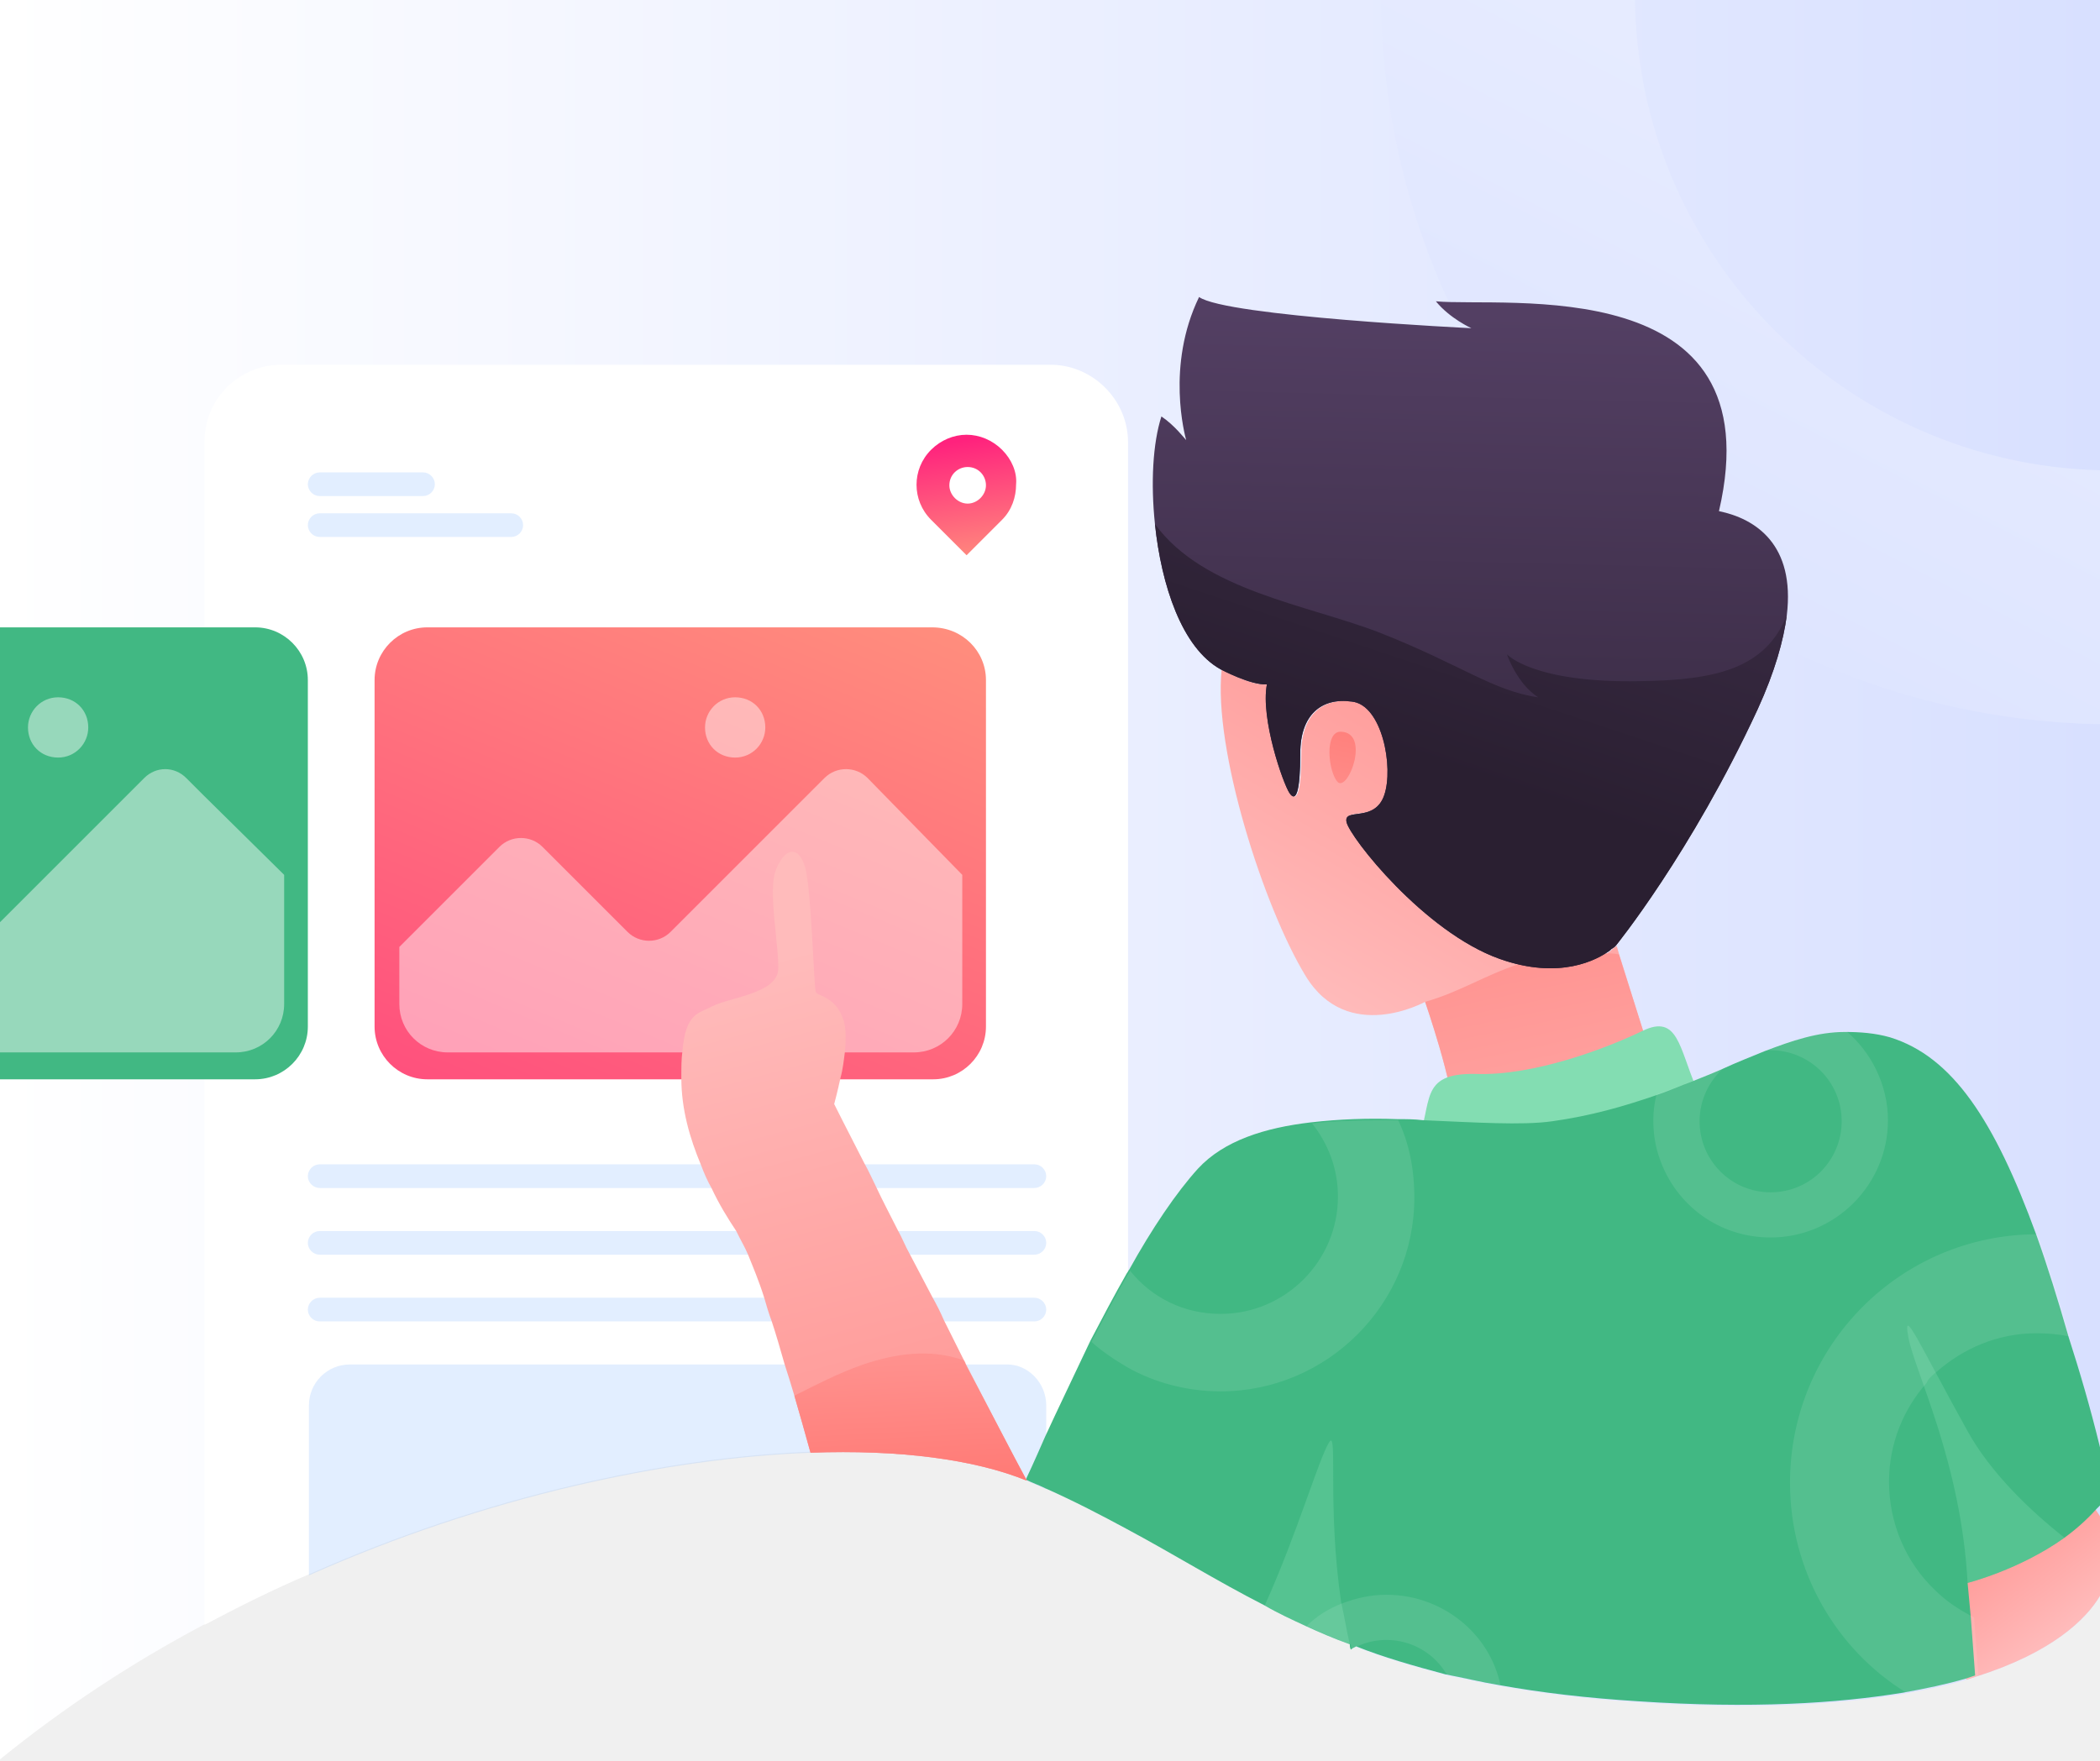
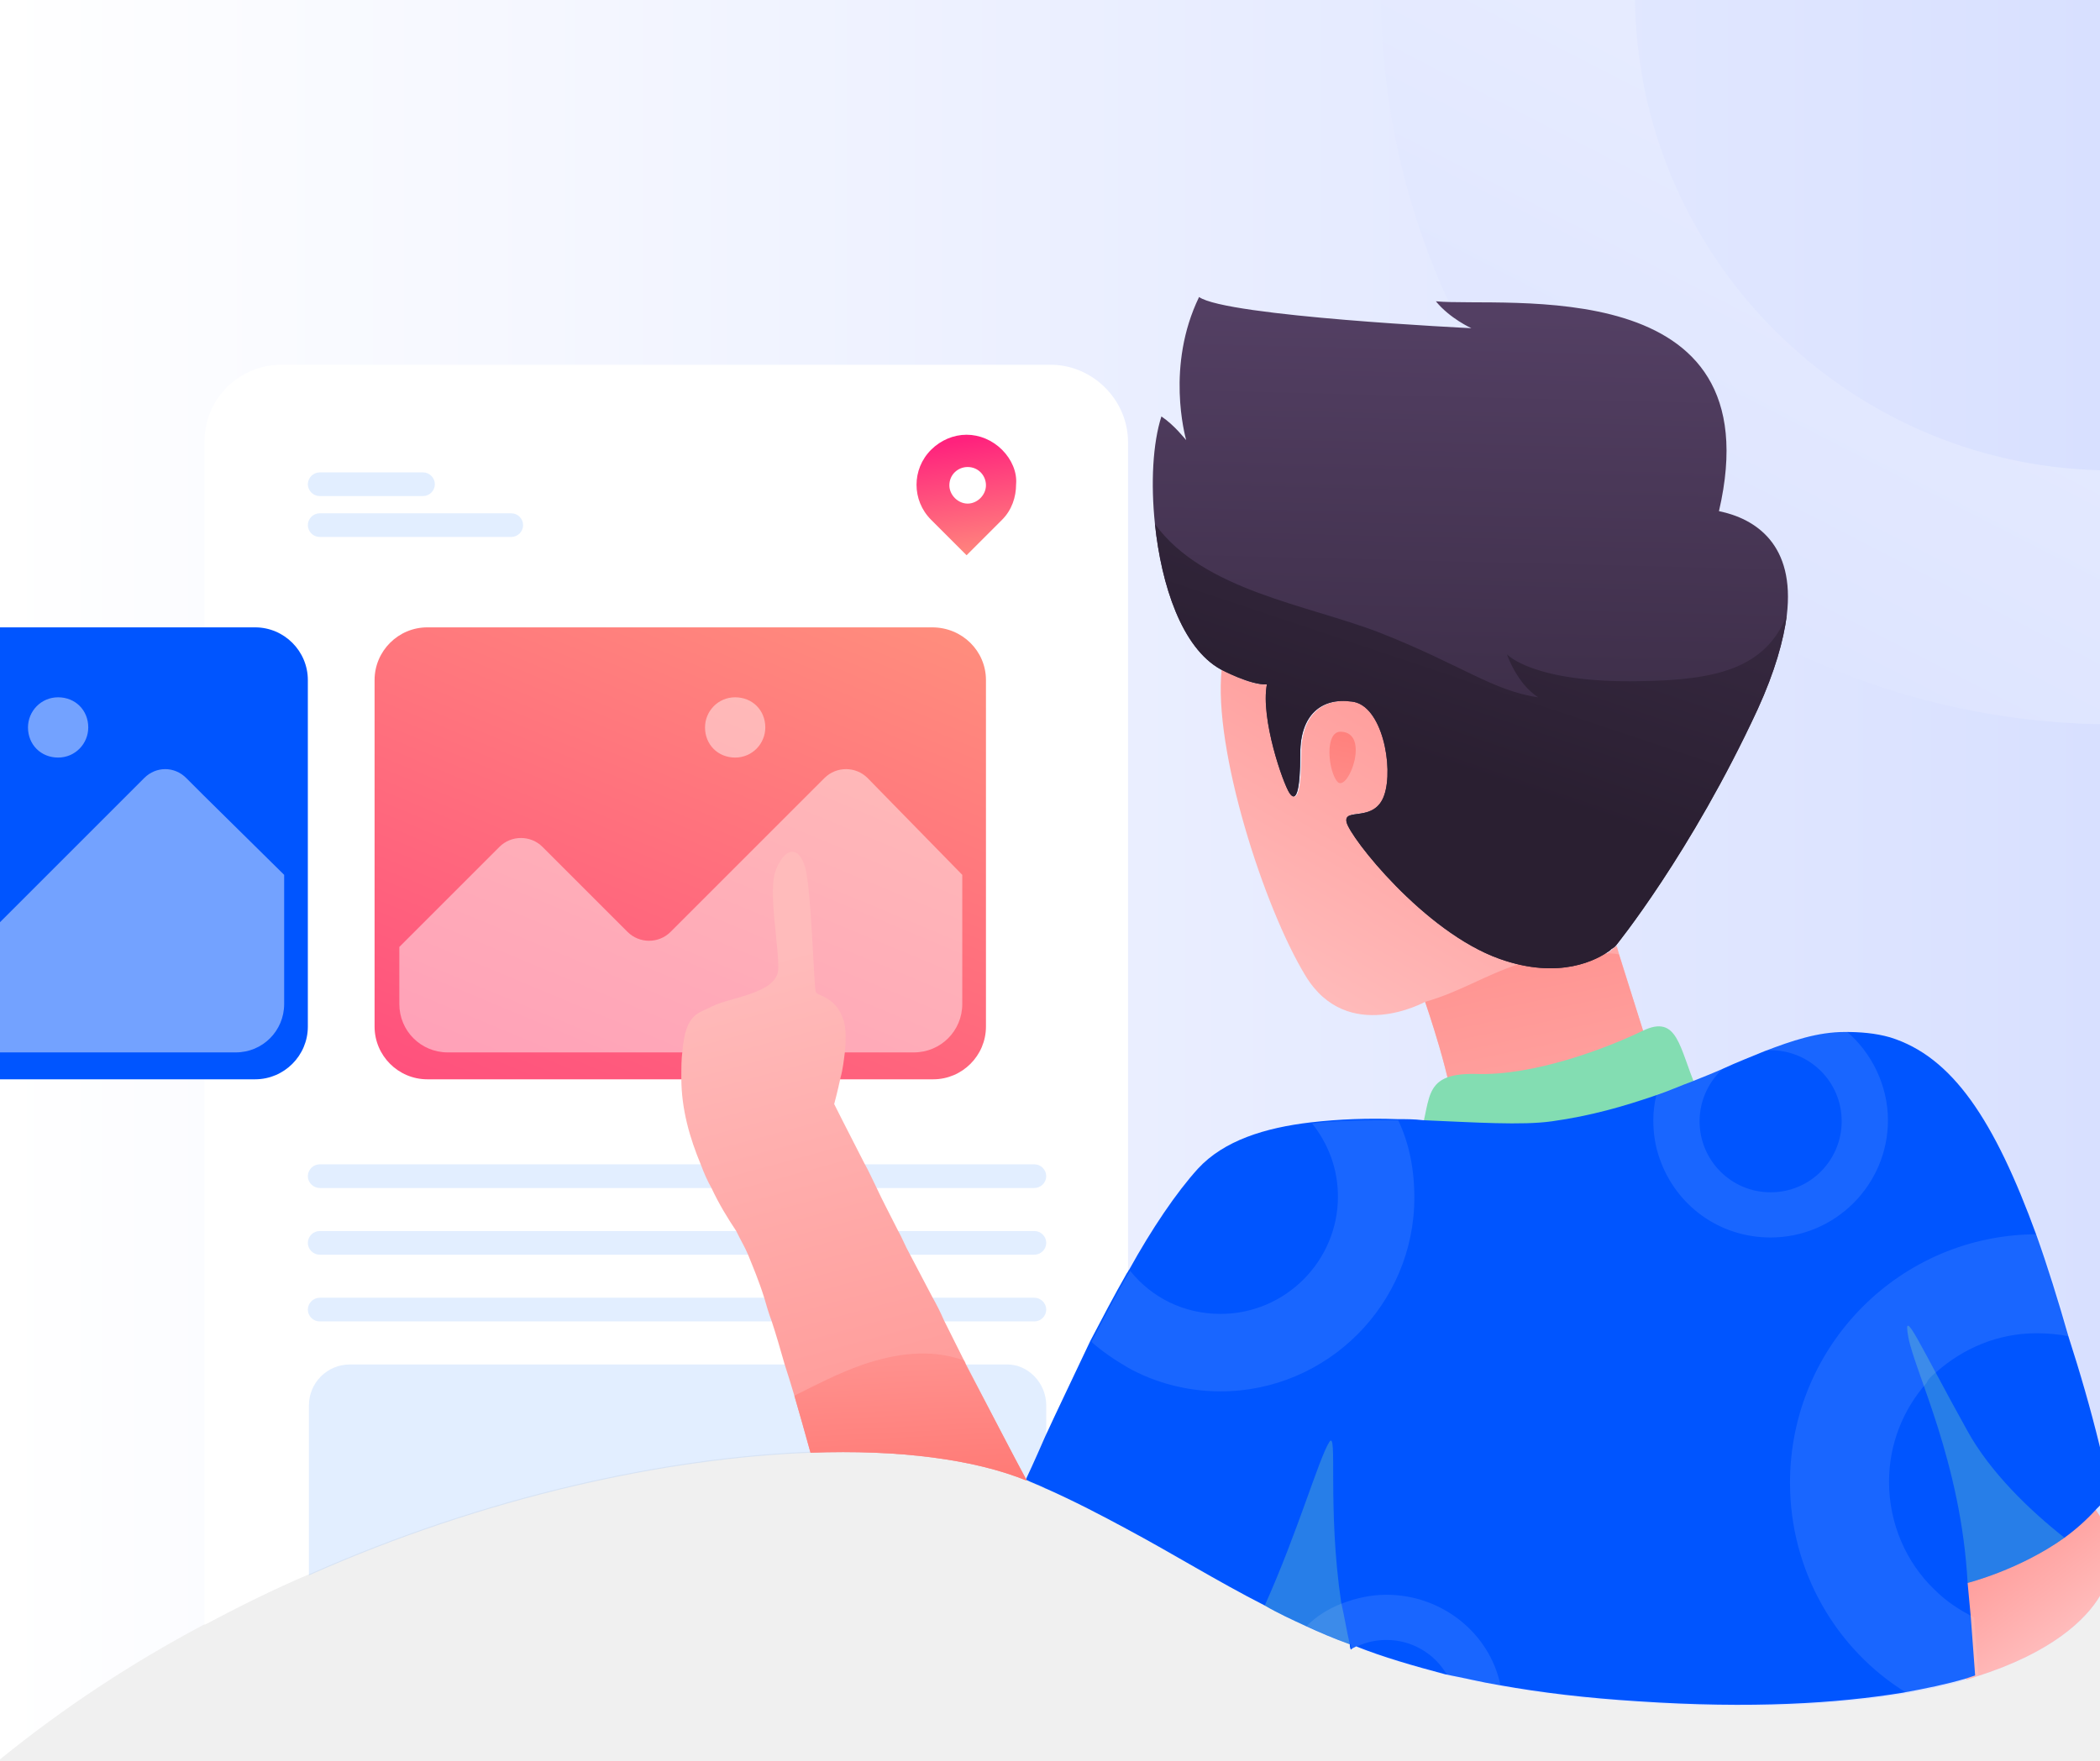
<svg xmlns="http://www.w3.org/2000/svg" version="1.1" id="Layer_1" x="0" y="0" viewBox="0 0 195.1 163.6" style="enable-background:new 0 0 195.1 163.6" xml:space="preserve">
-   <style>.st4,.st6{opacity:.25;fill:#8bbcff;enable-background:new}.st6{opacity:.45;fill:#fff}.st7{fill:#41b883}.st13,.st15{opacity:.3;fill:#83ddb2;enable-background:new}.st15{opacity:.1;fill:#fff}</style>
+   <style>.st4,.st6{opacity:.25;fill:#8bbcff;enable-background:new}.st6{opacity:.45;fill:#fff}.st7{fill:#0055ff}.st13,.st15{opacity:.3;fill:#83ddb2;enable-background:new}.st15{opacity:.1;fill:#fff}</style>
  <path d="M195.1 16.1v132.2c-1.3 2.2-4.5 5.3-11.5 7.5l-.9.3c-1.7.5-3.6.9-5.8 1.3-6.1 1-14.1 1.5-24.6.8-4.8-.3-9-.8-12.9-1.5-1.8-.3-3.4-.7-5-1-3-.8-5.8-1.6-8.3-2.6-.2-.1-.4-.2-.7-.3-1.4-.5-2.8-1.1-4.1-1.7-1.3-.6-2.6-1.2-3.8-1.9-4.5-2.3-8.5-4.8-12.8-7.1-2.4-1.3-4.9-2.6-7.6-3.8-.6-.3-1.2-.5-1.8-.8-4.9-2-11.8-2.9-20-2.6-13.5.5-30.3 4.1-46.7 11.4-3.3 1.4-6.5 3-9.7 4.7-6.6 3.5-13 7.7-18.9 12.5V16.1C0 7.2 7.2 0 16.1 0h163c8.8 0 16 7.2 16 16.1z" style="fill:none" />
  <linearGradient id="SVGID_1_" gradientUnits="userSpaceOnUse" x1="0" y1="84.25" x2="195.1" y2="84.25" gradientTransform="matrix(1 0 0 -1 0 166)">
    <stop offset="0" style="stop-color:#fff" />
    <stop offset="1" style="stop-color:#d8e0ff" />
  </linearGradient>
  <path d="M179.1 0H0v163.5c5.9-4.8 12.3-9 18.9-12.5 3.2-1.7 6.4-3.3 9.7-4.7 16.4-7.3 33.2-10.9 46.7-11.4 8.2-.3 15.1.6 20 2.6.6.3 1.2.5 1.8.8 2.7 1.2 5.2 2.5 7.6 3.8 4.3 2.3 8.3 4.8 12.8 7.1 1.2.7 2.5 1.3 3.8 1.9 1.3.6 2.7 1.2 4.1 1.7.3.1.5.2.7.3 2.5 1 5.3 1.8 8.3 2.6 1.6.3 3.2.7 5 1 3.9.7 8.1 1.2 12.9 1.5 10.5.7 18.5.2 24.6-.8 2.2-.4 4.1-.8 5.8-1.3l.9-.3c7-2.2 10.2-5.3 11.5-7.5V0h-16z" style="fill:url(#SVGID_1_)" />
  <linearGradient id="SVGID_2_" gradientUnits="userSpaceOnUse" x1="235.595" y1="224.058" x2="136.49" y2="416.636" gradientTransform="translate(0 -334)">
    <stop offset="0" style="stop-color:#fff" />
    <stop offset="1" style="stop-color:#d8e0ff" />
  </linearGradient>
  <path d="M151.9 0h-23.6c.1 10.1 2.4 19.7 6.4 28.3.3.6.6 1.1.8 1.7l.3.6c6.4 12.3 16.5 22.4 28.8 28.9.3.2.6.3.9.5 8.9 4.5 19 7.1 29.6 7.3V43.7c-23.7-.6-42.9-19.9-43.2-43.7z" style="fill:url(#SVGID_2_)" />
  <path d="M104.8 41.1v101c-2.4-1.3-4.9-2.6-7.6-3.8-.6-.3-1.2-.5-1.8-.8-4.9-2-11.8-2.9-20-2.6-13.5.5-30.3 4.1-46.7 11.4-3.3 1.4-6.5 3-9.7 4.7V41c0-3.9 3.2-7.1 7.1-7.1h71.7c3.8.1 7 3.3 7 7.2z" style="fill:#fff" />
  <path class="st4" d="M96.1 108.2H29.7c-.6 0-1.1.5-1.1 1.1 0 .6.5 1.1 1.1 1.1h66.4c.6 0 1.1-.5 1.1-1.1 0-.6-.5-1.1-1.1-1.1zM96.1 114.4H29.7c-.6 0-1.1.5-1.1 1.1 0 .6.5 1.1 1.1 1.1h66.4c.6 0 1.1-.5 1.1-1.1 0-.6-.5-1.1-1.1-1.1zM96.1 120.6H29.7c-.6 0-1.1.5-1.1 1.1 0 .6.5 1.1 1.1 1.1h66.4c.6 0 1.1-.5 1.1-1.1 0-.6-.5-1.1-1.1-1.1zM97.2 130.6v7.8c-.6-.3-1.2-.5-1.8-.8-4.9-2-11.8-2.9-20-2.6-13.5.5-30.3 4.1-46.7 11.4v-15.8c0-2.1 1.7-3.8 3.8-3.8h61.1c1.9 0 3.6 1.7 3.6 3.8z" />
  <linearGradient id="SVGID_3_" gradientUnits="userSpaceOnUse" x1="34.953" y1="481.142" x2="77.508" y2="378.936" gradientTransform="translate(0 -334)">
    <stop offset="0" style="stop-color:#ff227d" />
    <stop offset="1" style="stop-color:#ff967d" />
  </linearGradient>
  <path d="M91.6 63.2v32.2c0 2.7-2.2 4.9-4.9 4.9h-47c-2.7 0-4.9-2.2-4.9-4.9V63.2c0-2.7 2.2-4.9 4.9-4.9h46.9c2.8 0 5 2.2 5 4.9z" style="fill:url(#SVGID_3_)" />
  <path class="st6" d="M89.4 81.3v12c0 2.5-2 4.5-4.5 4.5H41.6c-2.5 0-4.5-2-4.5-4.5V88l9.3-9.3c1.1-1.1 2.9-1.1 4 0l7.9 7.9c1.1 1.1 2.9 1.1 4 0l14.3-14.3c1.1-1.1 2.9-1.1 4 0l8.8 9zM71.1 67.6c0 1.5-1.2 2.8-2.8 2.8s-2.8-1.2-2.8-2.8c0-1.5 1.2-2.8 2.8-2.8s2.8 1.2 2.8 2.8z" />
  <path class="st7" d="M28.6 63.2v32.2c0 2.7-2.2 4.9-4.9 4.9H0v-42h23.7c2.7 0 4.9 2.2 4.9 4.9z" />
  <path class="st6" d="M26.4 81.3v12c0 2.5-2 4.5-4.5 4.5H0V85.7l13.4-13.4c1.1-1.1 2.8-1.1 3.9 0l1.6 1.6 7.5 7.4zM8.2 67.6c0 1.5-1.2 2.8-2.8 2.8s-2.8-1.2-2.8-2.8c0-1.5 1.2-2.8 2.8-2.8s2.8 1.2 2.8 2.8z" />
  <linearGradient id="SVGID_4_" gradientUnits="userSpaceOnUse" x1="178.078" y1="467.343" x2="191.753" y2="485.66" gradientTransform="translate(0 -334)">
    <stop offset="0" style="stop-color:#ff7570" />
    <stop offset="1" style="stop-color:#fbb" />
  </linearGradient>
  <path d="M195.1 140.9v7.4c-1.3 2.2-4.5 5.3-11.5 7.5l-.9.3-3.3-8.3-.3-.6 3.5-2.4 6.2-4.3 4.6-3.2 1.3 3 .4.6z" style="fill:url(#SVGID_4_)" />
  <linearGradient id="SVGID_5_" gradientUnits="userSpaceOnUse" x1="158.617" y1="371.629" x2="125.176" y2="428.821" gradientTransform="translate(0 -334)">
    <stop offset="0" style="stop-color:#ff7570" />
    <stop offset="1" style="stop-color:#fbb" />
  </linearGradient>
  <path d="M153.6 98.8s-18.7 7.5-18.6 4.8c.1-2.7-2.6-10.5-2.6-10.5s-7.2 4-11.1-2.4-8.6-21.1-7.8-28.5c0 0 2.8 1.6 4.3 1.4-.6 3.2 1.5 9.2 2.1 10.1s1-.1 1-3.7 2-5.2 4.8-4.8c2.8.4 3.9 6.1 3 8.7-.9 2.6-3.8 1-3.5 2.5s7.2 10.3 14.2 12.7c.6.2 1.2.4 1.7.5 4.1 1 6.9-.2 8.2-1 .1-.1.3-.2.4-.3l.1-.1c.1-.1.2-.2.3-.2l.1-.1.2.7 3.2 10.2z" style="fill:url(#SVGID_5_)" />
  <linearGradient id="SVGID_6_" gradientUnits="userSpaceOnUse" x1="134.888" y1="390.951" x2="149.707" y2="462.196" gradientTransform="translate(0 -334)">
    <stop offset="0" style="stop-color:#ff7570" />
    <stop offset="1" style="stop-color:#fbb" />
  </linearGradient>
  <path d="M153.6 98.8s-18.7 7.5-18.6 4.8c.1-2.7-2.6-10.5-2.6-10.5 3.2-.9 5.6-2.5 8.7-3.5 2.2-.7 4.7-1.2 8.2-1 .4 0 .7 0 1.1.1l3.2 10.1z" style="fill:url(#SVGID_6_)" />
  <linearGradient id="SVGID_7_" gradientUnits="userSpaceOnUse" x1="135.411" y1="432.992" x2="138.07" y2="324.129" gradientTransform="translate(0 -334)">
    <stop offset="0" style="stop-color:#2a1f31" />
    <stop offset="1" style="stop-color:#6a517f" />
  </linearGradient>
  <path d="M166 57.2c-.3 2.3-1.1 5.2-2.7 8.7-6.2 13.4-13.2 22-13.2 22l-.1.1-.3.2-.1.1c-1.2.9-4.7 2.8-10.3.8-7-2.5-13.9-11.3-14.2-12.7-.3-1.4 2.6.1 3.5-2.5.9-2.6-.2-8.4-3-8.7-2.8-.4-4.8 1.2-4.8 4.8 0 3.6-.4 4.6-1 3.7s-2.7-6.9-2.1-10.1c-1.5.1-4.3-1.4-4.3-1.4-3.6-2-5.5-7.8-6.1-13.5-.4-3.8-.2-7.5.6-10 1.2.8 2.2 2.1 2.3 2.2-.1-.4-1.9-6.9 1.2-13.3 2.5 1.8 25.3 2.9 25.3 2.9s-2-.9-3.3-2.5c6.4.6 31.5-2.9 26.3 19.5 3.4.7 7.1 3.1 6.3 9.7z" style="fill:url(#SVGID_7_)" />
  <path d="M131.6 106.4c1.6-3.9.1-6.7 5.5-6.6 5.4.2 12.2-2.4 15.5-4s3.4 1.6 5 5.3-4.6 7.6-4.6 7.6l-21.4-2.3z" style="fill:#83ddb2" />
  <path class="st7" d="M195.1 134.5v5.4l-.3.3c-.9 1-1.9 1.9-3 2.7-4.2 3-9 4.2-9 4.2l.3 3.2.4 5.4-.9.3c-1.7.5-3.6.9-5.8 1.3-6.1 1-14.1 1.5-24.6.8-4.8-.3-9-.8-12.9-1.5-1.8-.3-3.4-.7-5-1-3-.8-5.8-1.6-8.3-2.6-.2.1-.4.2-.5.3-.1-.2-.1-.4-.1-.5-1.4-.5-2.8-1.1-4.1-1.7-1.3-.6-2.6-1.2-3.8-1.9-4.5-2.3-8.5-4.8-12.8-7.1-2.4-1.3-4.9-2.6-7.6-3.8-.6-.3-1.2-.5-1.8-.8.1-.2.8-1.7 1.8-4 1.1-2.4 2.6-5.5 4.2-8.9 1.1-2.1 2.2-4.2 3.4-6.3.1-.1.1-.2.2-.3 2.1-3.8 4.4-7.2 6.4-9.4 2.4-2.6 6.2-3.8 10.5-4.3 2.6-.3 5.3-.4 8-.3.8 0 1.6 0 2.4.1 4.8.2 9.2.5 12 .1 3.6-.5 6.7-1.4 9.6-2.4 1.2-.4 2.3-.9 3.4-1.3 1-.4 2-.8 2.9-1.2 1.3-.6 2.6-1.1 3.8-1.6 2.6-1 5-1.8 7.5-1.8 1.4 0 2.8.1 4.2.5 5.8 1.8 9.7 7.7 13.6 18.4 1 2.8 2 6 3 9.5 1 3.1 2 6.5 2.9 10.2z" />
  <path class="st13" d="M125.4 152.8c-1.4-.5-2.8-1.1-4.1-1.7-1.3-.6-2.6-1.2-3.8-1.9 3.1-6.9 5-13.6 6-15.2.8-1.2-.2 6.1 1.1 14.9.3 1.3.5 2.6.8 3.9zM191.8 142.9c-4.2 3-9 4.2-9 4.2-.6-11.2-4.9-19.6-5.5-22.8-.6-3.2 1.1.8 5.5 8.7 2.1 3.8 5.7 7.3 9 9.9z" />
  <linearGradient id="SVGID_8_" gradientUnits="userSpaceOnUse" x1="96.337" y1="516.452" x2="70.957" y2="423.152" gradientTransform="translate(0 -334)">
    <stop offset="0" style="stop-color:#ff7570" />
    <stop offset="1" style="stop-color:#fbb" />
  </linearGradient>
  <path d="M95.4 137.6c-4.9-2-11.9-2.9-20.1-2.6-.5-1.8-1-3.6-1.5-5.3-.3-1-.6-2-.9-2.9-.4-1.4-.8-2.8-1.2-4-.3-.8-.5-1.5-.7-2.2-.5-1.6-1.1-3-1.5-4-.3-.7-.6-1.2-.8-1.6l-.3-.6c-.8-1.2-1.6-2.5-2.3-4-.4-.7-.7-1.4-1-2.2-1-2.4-1.8-5.1-1.8-8v-.1c0-.9 0-1.7.1-2.4.3-3.6 1.5-3.5 2.8-4.2 1.6-.8 6-1.2 6.1-3.4.1-2.1-1-7.4-.2-9.3.8-2 2.1-2.3 2.7-.2.6 2.1.8 11.2 1 11.6s1.9.4 2.6 2.7c.2.7.2 1.7.1 2.8-.1.8-.2 1.7-.4 2.4-.3 1.4-.6 2.5-.6 2.5s1.1 2.2 2.8 5.5c.4.7.7 1.4 1.1 2.2.6 1.3 1.3 2.6 2 4 .4.7.7 1.5 1.1 2.2.7 1.3 1.4 2.7 2.1 4 .4.7.8 1.5 1.1 2.2l1.8 3.6c.1.2.2.3.2.4 2.4 4.6 4.4 8.5 5.7 10.9 0-.1 0-.1 0 0z" style="fill:url(#SVGID_8_)" />
  <path class="st15" d="M179.9 127.5c2.5-2.2 5.7-3.6 9.3-3.6 1.1 0 2.1.1 3.1.3-1-3.5-2-6.7-3-9.5-12.7 0-23 10.3-23 23.1 0 8.2 4.3 15.5 10.8 19.5 2.2-.4 4.1-.8 5.8-1.3l.9-.3-.4-5.4c-1.4-.7-2.6-1.5-3.7-2.6-2.6-2.5-4.2-6.1-4.2-10 0-3.5 1.3-6.7 3.5-9.2.1-.3.5-.7.9-1zM129.9 104.1c-2.7 0-5.5 0-8 .3 1.5 1.9 2.4 4.2 2.4 6.8 0 6-4.9 10.9-10.9 10.9-3.4 0-6.4-1.5-8.4-4-.1.1-.1.2-.2.3-1.2 2.1-2.3 4.2-3.4 6.3 1 .9 2.2 1.7 3.4 2.4 2.5 1.4 5.5 2.2 8.6 2.2 9.9 0 18-8.1 18-18 0-2.7-.5-5.1-1.5-7.2zM128.8 148.2c-1.4 0-2.8.3-4.1.8-1.3.5-2.4 1.2-3.3 2.1 1.3.6 2.6 1.2 4.1 1.7 0 .2.1.4.1.5.2-.1.3-.2.5-.3.8-.4 1.8-.6 2.7-.6 2.4 0 4.5 1.3 5.6 3.2 1.6.4 3.3.7 5 1-1-4.8-5.4-8.4-10.6-8.4zM171.5 95.8c-2.4.1-4.9.8-7.5 1.8h.5c3.6 0 6.6 2.9 6.6 6.6 0 3.6-2.9 6.6-6.6 6.6s-6.6-3-6.6-6.6c0-2 .9-3.8 2.3-5-.9.4-1.9.8-2.9 1.2-1.1.5-2.2.9-3.4 1.3-.2.8-.3 1.6-.3 2.4 0 1.3.2 2.5.6 3.6 1.5 4.3 5.5 7.3 10.3 7.3 6 0 10.9-4.9 10.9-10.9 0-3.2-1.5-6.3-3.9-8.3z" />
  <linearGradient id="SVGID_9_" gradientUnits="userSpaceOnUse" x1="126.55" y1="396.785" x2="118.285" y2="428.702" gradientTransform="translate(0 -334)">
    <stop offset="0" style="stop-color:#ff7570" />
    <stop offset="1" style="stop-color:#fbb" />
  </linearGradient>
  <path d="M124.6 68c-1.6-.1-1.2 3.8-.3 4.7 1 .8 3-4.6.3-4.7z" style="fill:url(#SVGID_9_)" />
  <linearGradient id="SVGID_10_" gradientUnits="userSpaceOnUse" x1="131.054" y1="404.339" x2="168.861" y2="291.487" gradientTransform="translate(0 -334)">
    <stop offset="0" style="stop-color:#2a1f31" />
    <stop offset="1" style="stop-color:#6a517f" />
  </linearGradient>
  <path d="M166 57.2c-.3 2.3-1.1 5.2-2.7 8.7-6.2 13.4-13.2 22-13.2 22l-.1.1-.3.2-.1.1c-1.2.9-4.7 2.8-10.3.8-7-2.5-13.9-11.3-14.2-12.7-.3-1.4 2.6.1 3.5-2.5.9-2.6-.2-8.4-3-8.7-2.8-.4-4.8 1.2-4.8 4.8 0 3.6-.4 4.6-1 3.7s-2.7-6.9-2.1-10.1c-1.5.1-4.3-1.4-4.3-1.4-3.6-2-5.5-7.8-6.1-13.5 4.5 6.2 14.2 7.5 20.9 10.1 7.6 3 10.5 5.4 14.7 6-2-1.3-2.9-4-2.9-4s2.4 2.7 12.4 2.5c7.1-.1 11.6-1.2 13.6-6.1z" style="fill:url(#SVGID_10_)" />
  <path class="st4" d="M39.3 43.9h-9.6c-.6 0-1.1.5-1.1 1.1 0 .6.5 1.1 1.1 1.1h9.6c.6 0 1.1-.5 1.1-1.1 0-.6-.5-1.1-1.1-1.1zM47.5 47.7H29.7c-.6 0-1.1.5-1.1 1.1 0 .6.5 1.1 1.1 1.1h17.8c.6 0 1.1-.5 1.1-1.1 0-.6-.5-1.1-1.1-1.1z" />
  <linearGradient id="SVGID_11_" gradientUnits="userSpaceOnUse" x1="84.935" y1="474.441" x2="83.179" y2="438.681" gradientTransform="translate(0 -334)">
    <stop offset="0" style="stop-color:#ff7570" />
    <stop offset="1" style="stop-color:#fbb" />
  </linearGradient>
  <path d="M95.4 137.6c-4.9-2-11.9-2.9-20.1-2.6-.5-1.8-1-3.6-1.5-5.3 2-1 4.1-2.1 6.4-2.9 3-1 6.1-1.5 9.3-.4.1.2.2.3.2.4 2.4 4.5 4.4 8.4 5.7 10.8 0-.1 0-.1 0 0z" style="fill:url(#SVGID_11_)" />
  <linearGradient id="SVGID_12_" gradientUnits="userSpaceOnUse" x1="89.198" y1="374.972" x2="91.003" y2="387.228" gradientTransform="translate(0 -334)">
    <stop offset="0" style="stop-color:#ff227d" />
    <stop offset="1" style="stop-color:#ff967d" />
  </linearGradient>
  <path d="M93.1 41.8c-.9-.9-2.1-1.4-3.3-1.4-1.2 0-2.4.5-3.3 1.4-1.8 1.8-1.8 4.7 0 6.5l3.3 3.3 3.3-3.3c.9-.9 1.3-2.1 1.3-3.3.1-1.1-.4-2.3-1.3-3.2zm-3.2 5c-.9 0-1.7-.8-1.7-1.7 0-1 .8-1.7 1.7-1.7 1 0 1.7.8 1.7 1.7s-.8 1.7-1.7 1.7z" style="fill:url(#SVGID_12_)" />
</svg>
